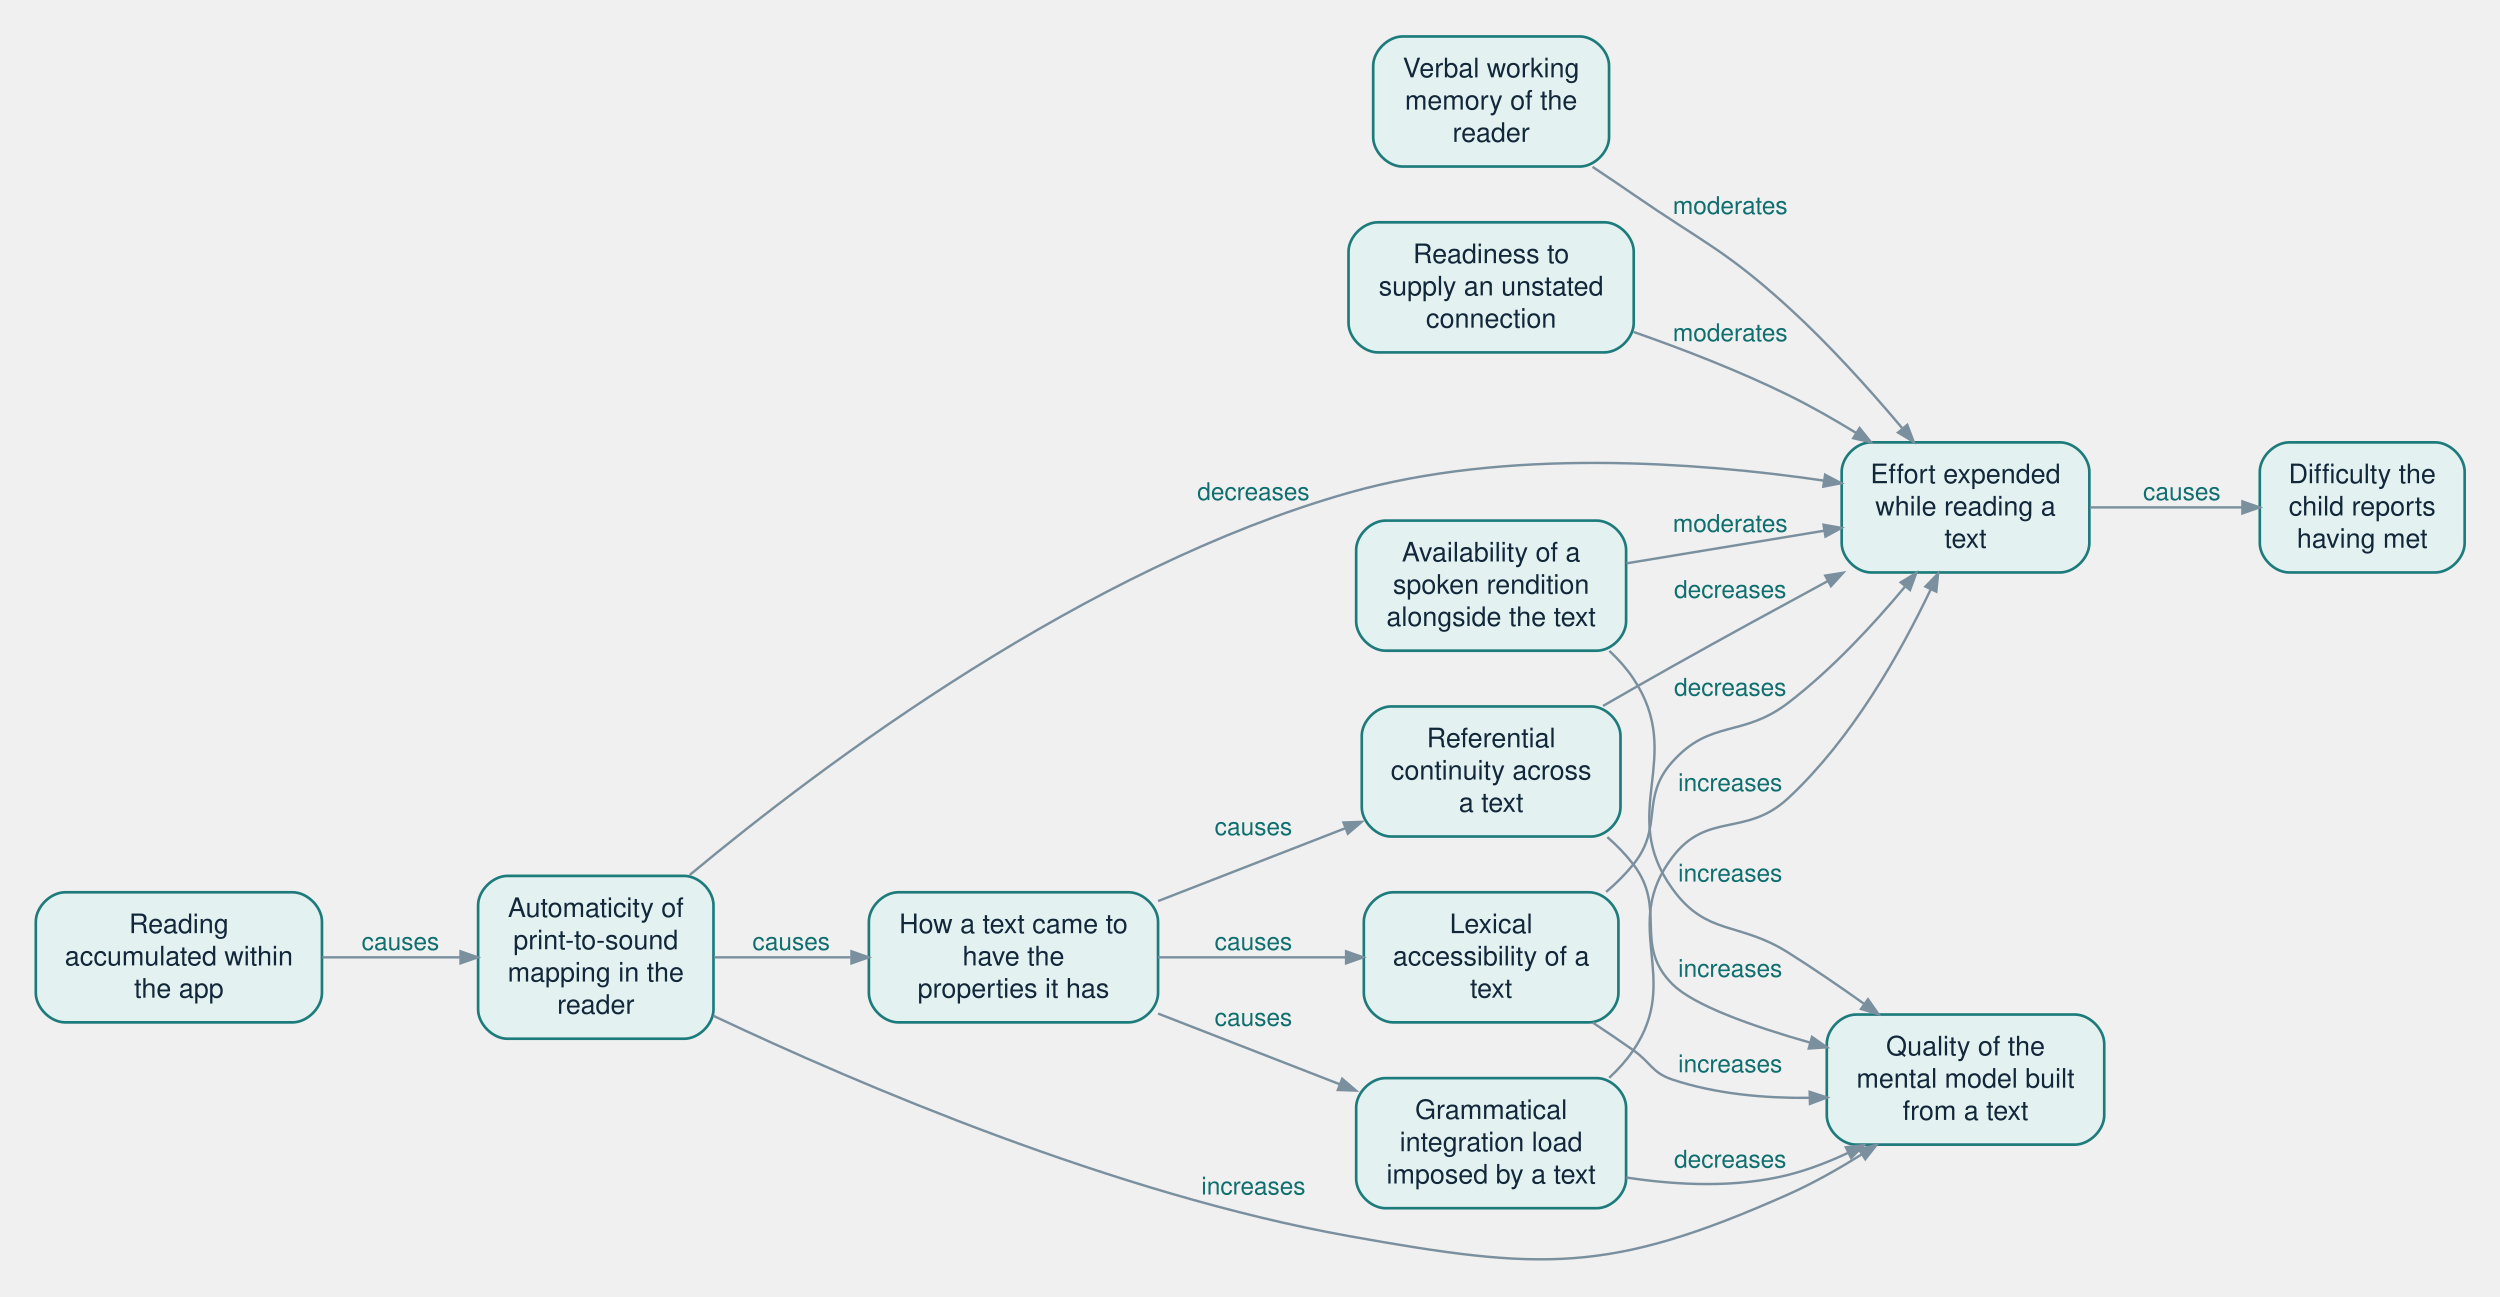
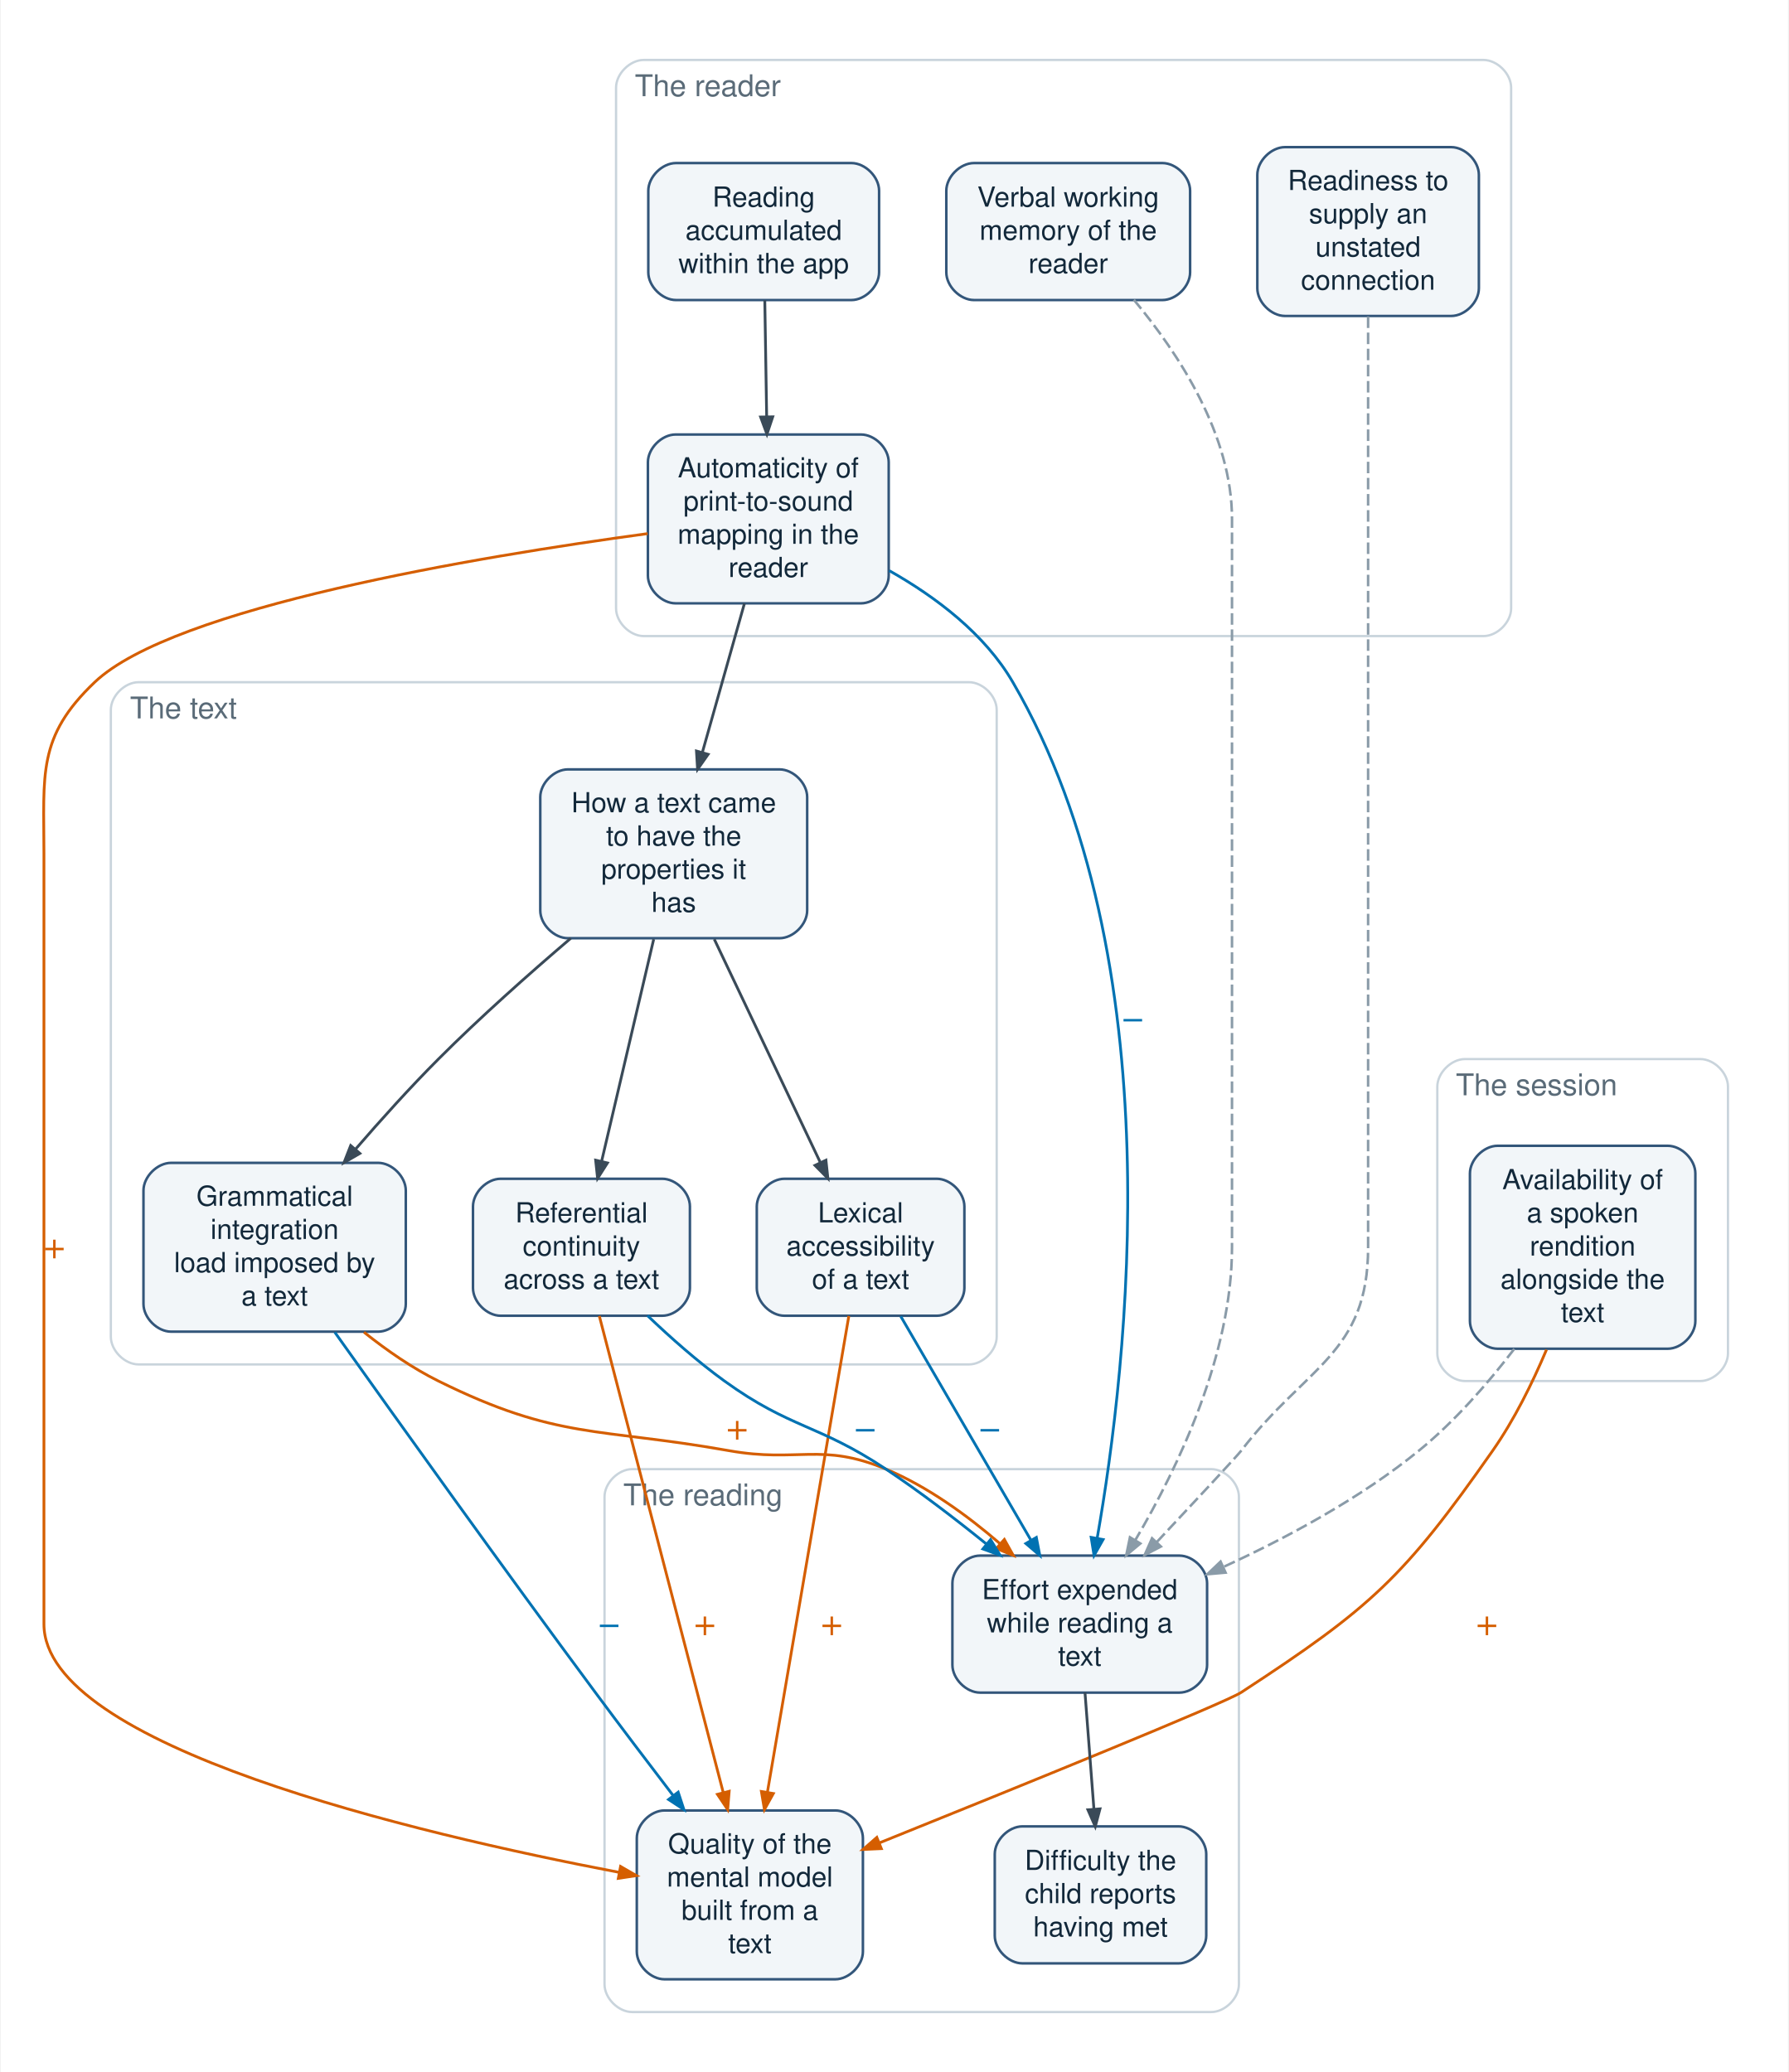
- <svg xmlns="http://www.w3.org/2000/svg" width="1022pt" height="530pt" viewBox="0.00 0.00 1022.41 529.59">
-   <g id="graph0" class="graph" transform="scale(1 1) rotate(0) translate(14.4 515.1887)">
+ <svg xmlns="http://www.w3.org/2000/svg" width="775pt" height="898pt" viewBox="0.00 0.00 774.74 898.40">
+   <g id="graph0" class="graph" transform="scale(1 1) rotate(0) translate(18 880.4)">
+     <polygon fill="#ffffff" stroke="transparent" points="-18,18 -18,-880.4 756.745,-880.4 756.745,18 -18,18" />
+     <g id="clust1" class="cluster">
+       <path fill="#ffffff" stroke="#c9d4dc" d="M260.745,-604.6C260.745,-604.6 624.745,-604.6 624.745,-604.6 630.745,-604.6 636.745,-610.6 636.745,-616.6 636.745,-616.6 636.745,-842.4 636.745,-842.4 636.745,-848.4 630.745,-854.4 624.745,-854.4 624.745,-854.4 260.745,-854.4 260.745,-854.4 254.745,-854.4 248.745,-848.4 248.745,-842.4 248.745,-842.4 248.745,-616.6 248.745,-616.6 248.745,-610.6 254.745,-604.6 260.745,-604.6" />
+       <text text-anchor="middle" x="288.53" y="-838.7" font-family="Helvetica,sans-Serif" font-size="13.00" fill="#5a6b78">The reader</text>
+     </g>
+     <g id="clust2" class="cluster">
+       <path fill="#ffffff" stroke="#c9d4dc" d="M616.745,-281.6C616.745,-281.6 718.745,-281.6 718.745,-281.6 724.745,-281.6 730.745,-287.6 730.745,-293.6 730.745,-293.6 730.745,-409.2 730.745,-409.2 730.745,-415.2 724.745,-421.2 718.745,-421.2 718.745,-421.2 616.745,-421.2 616.745,-421.2 610.745,-421.2 604.745,-415.2 604.745,-409.2 604.745,-409.2 604.745,-293.6 604.745,-293.6 604.745,-287.6 610.745,-281.6 616.745,-281.6" />
+       <text text-anchor="middle" x="647.781" y="-405.5" font-family="Helvetica,sans-Serif" font-size="13.00" fill="#5a6b78">The session</text>
+     </g>
+     <g id="clust3" class="cluster">
+       <path fill="#ffffff" stroke="#c9d4dc" d="M41.745,-288.8C41.745,-288.8 401.745,-288.8 401.745,-288.8 407.745,-288.8 413.745,-294.8 413.745,-300.8 413.745,-300.8 413.745,-572.6 413.745,-572.6 413.745,-578.6 407.745,-584.6 401.745,-584.6 401.745,-584.6 41.745,-584.6 41.745,-584.6 35.745,-584.6 29.745,-578.6 29.745,-572.6 29.745,-572.6 29.745,-300.8 29.745,-300.8 29.745,-294.8 35.745,-288.8 41.745,-288.8" />
+       <text text-anchor="middle" x="61.225" y="-568.9" font-family="Helvetica,sans-Serif" font-size="13.00" fill="#5a6b78">The text</text>
+     </g>
+     <g id="clust4" class="cluster">
+       <path fill="#ffffff" stroke="#c9d4dc" d="M255.745,-8C255.745,-8 506.745,-8 506.745,-8 512.745,-8 518.745,-14 518.745,-20 518.745,-20 518.745,-231.4 518.745,-231.4 518.745,-237.4 512.745,-243.4 506.745,-243.4 506.745,-243.4 255.745,-243.4 255.745,-243.4 249.745,-243.4 243.745,-237.4 243.745,-231.4 243.745,-231.4 243.745,-20 243.745,-20 243.745,-14 249.745,-8 255.745,-8" />
+       <text text-anchor="middle" x="286.422" y="-227.7" font-family="Helvetica,sans-Serif" font-size="13.00" fill="#5a6b78">The reading</text>
+     </g>
    <g id="node1" class="node">
-       <path fill="#e4f1f1" stroke="#1e7b7b" stroke-width="1.1" d="M635.483,-150.59C635.483,-150.59 555.351,-150.59 555.351,-150.59 549.351,-150.59 543.351,-144.59 543.351,-138.59 543.351,-138.59 543.351,-109.387 543.351,-109.387 543.351,-103.387 549.351,-97.387 555.351,-97.387 555.351,-97.387 635.483,-97.387 635.483,-97.387 641.483,-97.387 647.483,-103.387 647.483,-109.387 647.483,-109.387 647.483,-138.59 647.483,-138.59 647.483,-144.59 641.483,-150.59 635.483,-150.59" />
-       <text text-anchor="middle" x="595.417" y="-133.889" font-family="Helvetica,sans-Serif" font-size="11.00" fill="#12283a">Lexical</text>
-       <text text-anchor="middle" x="595.417" y="-120.689" font-family="Helvetica,sans-Serif" font-size="11.00" fill="#12283a">accessibility of a</text>
-       <text text-anchor="middle" x="595.417" y="-107.489" font-family="Helvetica,sans-Serif" font-size="11.00" fill="#12283a">text</text>
+       <path fill="#f2f6f9" stroke="#33567a" stroke-width="1.1" d="M350.768,-809.7C350.768,-809.7 274.722,-809.7 274.722,-809.7 268.722,-809.7 262.722,-803.7 262.722,-797.7 262.722,-797.7 262.722,-762.3 262.722,-762.3 262.722,-756.3 268.722,-750.3 274.722,-750.3 274.722,-750.3 350.768,-750.3 350.768,-750.3 356.768,-750.3 362.768,-756.3 362.768,-762.3 362.768,-762.3 362.768,-797.7 362.768,-797.7 362.768,-803.7 356.768,-809.7 350.768,-809.7" />
+       <text text-anchor="middle" x="312.745" y="-790.8" font-family="Helvetica,sans-Serif" font-size="12.00" fill="#12283a">Reading</text>
+       <text text-anchor="middle" x="312.745" y="-776.4" font-family="Helvetica,sans-Serif" font-size="12.00" fill="#12283a">accumulated</text>
+       <text text-anchor="middle" x="312.745" y="-762" font-family="Helvetica,sans-Serif" font-size="12.00" fill="#12283a">within the app</text>
+     </g>
+     <g id="node2" class="node">
+       <path fill="#f2f6f9" stroke="#33567a" stroke-width="1.1" d="M354.937,-692.001C354.937,-692.001 274.553,-692.001 274.553,-692.001 268.553,-692.001 262.553,-686.001 262.553,-680.001 262.553,-680.001 262.553,-630.799 262.553,-630.799 262.553,-624.799 268.553,-618.799 274.553,-618.799 274.553,-618.799 354.937,-618.799 354.937,-618.799 360.937,-618.799 366.937,-624.799 366.937,-630.799 366.937,-630.799 366.937,-680.001 366.937,-680.001 366.937,-686.001 360.937,-692.001 354.937,-692.001" />
+       <text text-anchor="middle" x="314.745" y="-673.4" font-family="Helvetica,sans-Serif" font-size="12.00" fill="#12283a">Automaticity of</text>
+       <text text-anchor="middle" x="314.745" y="-659" font-family="Helvetica,sans-Serif" font-size="12.00" fill="#12283a">print-to-sound</text>
+       <text text-anchor="middle" x="314.745" y="-644.6" font-family="Helvetica,sans-Serif" font-size="12.00" fill="#12283a">mapping in the</text>
+       <text text-anchor="middle" x="314.745" y="-630.2" font-family="Helvetica,sans-Serif" font-size="12.00" fill="#12283a">reader</text>
+     </g>
+     <g id="edge6" class="edge">
+       <path fill="none" stroke="#3a4a58" stroke-width="1.2" d="M313.224,-750.155C313.467,-735.046 313.766,-716.404 314.034,-699.663" />
+       <polygon fill="#3a4a58" stroke="#3a4a58" stroke-width="1.2" points="316.66,-699.666 314.156,-692.125 311.41,-699.582 316.66,-699.666" />
+     </g>
+     <g id="node6" class="node">
+       <path fill="#f2f6f9" stroke="#33567a" stroke-width="1.1" d="M319.594,-546.801C319.594,-546.801 227.896,-546.801 227.896,-546.801 221.896,-546.801 215.896,-540.801 215.896,-534.801 215.896,-534.801 215.896,-485.599 215.896,-485.599 215.896,-479.599 221.896,-473.599 227.896,-473.599 227.896,-473.599 319.594,-473.599 319.594,-473.599 325.594,-473.599 331.594,-479.599 331.594,-485.599 331.594,-485.599 331.594,-534.801 331.594,-534.801 331.594,-540.801 325.594,-546.801 319.594,-546.801" />
+       <text text-anchor="middle" x="273.745" y="-528.2" font-family="Helvetica,sans-Serif" font-size="12.00" fill="#12283a">How a text came</text>
+       <text text-anchor="middle" x="273.745" y="-513.8" font-family="Helvetica,sans-Serif" font-size="12.00" fill="#12283a">to have the</text>
+       <text text-anchor="middle" x="273.745" y="-499.4" font-family="Helvetica,sans-Serif" font-size="12.00" fill="#12283a">properties it</text>
+       <text text-anchor="middle" x="273.745" y="-485" font-family="Helvetica,sans-Serif" font-size="12.00" fill="#12283a">has</text>
+     </g>
+     <g id="edge19" class="edge">
+       <path fill="none" stroke="#3a4a58" stroke-width="1.2" d="M304.399,-618.76C298.863,-599.156 292.007,-574.872 286.182,-554.246" />
+       <polygon fill="#3a4a58" stroke="#3a4a58" stroke-width="1.2" points="288.652,-553.333 284.088,-546.828 283.6,-554.76 288.652,-553.333" />
+     </g>
+     <g id="node10" class="node">
+       <path fill="#f2f6f9" stroke="#33567a" stroke-width="1.1" d="M492.949,-205.9C492.949,-205.9 406.541,-205.9 406.541,-205.9 400.541,-205.9 394.541,-199.9 394.541,-193.9 394.541,-193.9 394.541,-158.5 394.541,-158.5 394.541,-152.5 400.541,-146.5 406.541,-146.5 406.541,-146.5 492.949,-146.5 492.949,-146.5 498.949,-146.5 504.949,-152.5 504.949,-158.5 504.949,-158.5 504.949,-193.9 504.949,-193.9 504.949,-199.9 498.949,-205.9 492.949,-205.9" />
+       <text text-anchor="middle" x="449.745" y="-187" font-family="Helvetica,sans-Serif" font-size="12.00" fill="#12283a">Effort expended</text>
+       <text text-anchor="middle" x="449.745" y="-172.6" font-family="Helvetica,sans-Serif" font-size="12.00" fill="#12283a">while reading a</text>
+       <text text-anchor="middle" x="449.745" y="-158.2" font-family="Helvetica,sans-Serif" font-size="12.00" fill="#12283a">text</text>
+     </g>
+     <g id="edge5" class="edge">
+       <path fill="none" stroke="#0072b2" stroke-width="1.2" d="M367.193,-632.963C387.417,-621.534 408.57,-605.552 420.745,-584.6 490.663,-464.279 470.602,-289.139 457.294,-213.395" />
+       <polygon fill="#0072b2" stroke="#0072b2" stroke-width="1.2" points="459.865,-212.863 455.95,-205.949 454.699,-213.796 459.865,-212.863" />
+       <text text-anchor="middle" x="472.745" y="-434" font-family="Times,serif" font-size="16.00" fill="#0072b2">−</text>
+     </g>
+     <g id="node12" class="node">
+       <path fill="#f2f6f9" stroke="#33567a" stroke-width="1.1" d="M343.755,-95.401C343.755,-95.401 269.735,-95.401 269.735,-95.401 263.735,-95.401 257.735,-89.401 257.735,-83.401 257.735,-83.401 257.735,-34.199 257.735,-34.199 257.735,-28.199 263.735,-22.199 269.735,-22.199 269.735,-22.199 343.755,-22.199 343.755,-22.199 349.755,-22.199 355.755,-28.199 355.755,-34.199 355.755,-34.199 355.755,-83.401 355.755,-83.401 355.755,-89.401 349.755,-95.401 343.755,-95.401" />
+       <text text-anchor="middle" x="306.745" y="-76.8" font-family="Helvetica,sans-Serif" font-size="12.00" fill="#12283a">Quality of the</text>
+       <text text-anchor="middle" x="306.745" y="-62.4" font-family="Helvetica,sans-Serif" font-size="12.00" fill="#12283a">mental model</text>
+       <text text-anchor="middle" x="306.745" y="-48" font-family="Helvetica,sans-Serif" font-size="12.00" fill="#12283a">built from a</text>
+       <text text-anchor="middle" x="306.745" y="-33.6" font-family="Helvetica,sans-Serif" font-size="12.00" fill="#12283a">text</text>
+     </g>
+     <g id="edge14" class="edge">
+       <path fill="none" stroke="#d55e00" stroke-width="1.2" d="M262.431,-649.026C188.025,-638.939 56.849,-617.053 22.745,-584.6 -2.235,-560.83 .745,-544.682 .745,-510.2 .745,-510.2 .745,-510.2 .745,-176.2 .745,-123.399 161.57,-85.453 250.036,-68.575" />
+       <polygon fill="#d55e00" stroke="#d55e00" stroke-width="1.2" points="250.697,-71.121 257.581,-67.153 249.724,-65.962 250.697,-71.121" />
+       <text text-anchor="middle" x="5.256" y="-334.8" font-family="Times,serif" font-size="16.00" fill="#d55e00">+</text>
+     </g>
+     <g id="node3" class="node">
+       <path fill="#f2f6f9" stroke="#33567a" stroke-width="1.1" d="M485.586,-809.7C485.586,-809.7 403.904,-809.7 403.904,-809.7 397.904,-809.7 391.904,-803.7 391.904,-797.7 391.904,-797.7 391.904,-762.3 391.904,-762.3 391.904,-756.3 397.904,-750.3 403.904,-750.3 403.904,-750.3 485.586,-750.3 485.586,-750.3 491.586,-750.3 497.586,-756.3 497.586,-762.3 497.586,-762.3 497.586,-797.7 497.586,-797.7 497.586,-803.7 491.586,-809.7 485.586,-809.7" />
+       <text text-anchor="middle" x="444.745" y="-790.8" font-family="Helvetica,sans-Serif" font-size="12.00" fill="#12283a">Verbal working</text>
+       <text text-anchor="middle" x="444.745" y="-776.4" font-family="Helvetica,sans-Serif" font-size="12.00" fill="#12283a">memory of the</text>
+       <text text-anchor="middle" x="444.745" y="-762" font-family="Helvetica,sans-Serif" font-size="12.00" fill="#12283a">reader</text>
+     </g>
+     <g id="edge7" class="edge">
+       <path fill="none" stroke="#8a9ba8" stroke-width="1.1" stroke-dasharray="5,2" d="M473.214,-750.4C492.967,-726.68 515.745,-691.501 515.745,-655.4 515.745,-655.4 515.745,-655.4 515.745,-339.6 515.745,-293.328 492.709,-244.698 473.856,-212.647" />
+       <polygon fill="#8a9ba8" stroke="#8a9ba8" stroke-width="1.1" points="476.016,-211.146 469.906,-206.066 471.515,-213.847 476.016,-211.146" />
+     </g>
+     <g id="node4" class="node">
+       <path fill="#f2f6f9" stroke="#33567a" stroke-width="1.1" d="M610.765,-816.601C610.765,-816.601 538.725,-816.601 538.725,-816.601 532.725,-816.601 526.725,-810.601 526.725,-804.601 526.725,-804.601 526.725,-755.399 526.725,-755.399 526.725,-749.399 532.725,-743.399 538.725,-743.399 538.725,-743.399 610.765,-743.399 610.765,-743.399 616.765,-743.399 622.765,-749.399 622.765,-755.399 622.765,-755.399 622.765,-804.601 622.765,-804.601 622.765,-810.601 616.765,-816.601 610.765,-816.601" />
+       <text text-anchor="middle" x="574.745" y="-798" font-family="Helvetica,sans-Serif" font-size="12.00" fill="#12283a">Readiness to</text>
+       <text text-anchor="middle" x="574.745" y="-783.6" font-family="Helvetica,sans-Serif" font-size="12.00" fill="#12283a">supply an</text>
+       <text text-anchor="middle" x="574.745" y="-769.2" font-family="Helvetica,sans-Serif" font-size="12.00" fill="#12283a">unstated</text>
+       <text text-anchor="middle" x="574.745" y="-754.8" font-family="Helvetica,sans-Serif" font-size="12.00" fill="#12283a">connection</text>
+     </g>
+     <g id="edge8" class="edge">
+       <path fill="none" stroke="#8a9ba8" stroke-width="1.1" stroke-dasharray="5,2" d="M574.745,-743.199C574.745,-718.391 574.745,-684.928 574.745,-655.4 574.745,-655.4 574.745,-655.4 574.745,-339.6 574.745,-293.403 547.835,-288.076 519.745,-251.4 518,-249.122 500.321,-230.132 483.169,-211.807" />
+       <polygon fill="#8a9ba8" stroke="#8a9ba8" stroke-width="1.1" points="484.923,-209.84 477.88,-206.161 481.091,-213.429 484.923,-209.84" />
+     </g>
+     <g id="node5" class="node">
+       <path fill="#f2f6f9" stroke="#33567a" stroke-width="1.1" d="M704.607,-383.6C704.607,-383.6 630.883,-383.6 630.883,-383.6 624.883,-383.6 618.883,-377.6 618.883,-371.6 618.883,-371.6 618.883,-307.6 618.883,-307.6 618.883,-301.6 624.883,-295.6 630.883,-295.6 630.883,-295.6 704.607,-295.6 704.607,-295.6 710.607,-295.6 716.607,-301.6 716.607,-307.6 716.607,-307.6 716.607,-371.6 716.607,-371.6 716.607,-377.6 710.607,-383.6 704.607,-383.6" />
+       <text text-anchor="middle" x="667.745" y="-364.8" font-family="Helvetica,sans-Serif" font-size="12.00" fill="#12283a">Availability of</text>
+       <text text-anchor="middle" x="667.745" y="-350.4" font-family="Helvetica,sans-Serif" font-size="12.00" fill="#12283a">a spoken</text>
+       <text text-anchor="middle" x="667.745" y="-336" font-family="Helvetica,sans-Serif" font-size="12.00" fill="#12283a">rendition</text>
+       <text text-anchor="middle" x="667.745" y="-321.6" font-family="Helvetica,sans-Serif" font-size="12.00" fill="#12283a">alongside the</text>
+       <text text-anchor="middle" x="667.745" y="-307.2" font-family="Helvetica,sans-Serif" font-size="12.00" fill="#12283a">text</text>
+     </g>
+     <g id="edge9" class="edge">
+       <path fill="none" stroke="#8a9ba8" stroke-width="1.1" stroke-dasharray="5,2" d="M638.117,-295.533C626.446,-280.301 612.146,-263.929 596.745,-251.4 571.428,-230.804 539.554,-213.653 511.964,-200.958" />
+       <polygon fill="#8a9ba8" stroke="#8a9ba8" stroke-width="1.1" points="512.964,-198.529 505.048,-197.827 510.798,-203.311 512.964,-198.529" />
+     </g>
+     <g id="edge15" class="edge">
+       <path fill="none" stroke="#d55e00" stroke-width="1.2" d="M652.077,-295.19C645.912,-280.59 638.058,-264.705 628.745,-251.4 590.208,-196.343 576.018,-183.338 519.745,-146.6 512.735,-142.024 423.771,-105.872 363.059,-81.408" />
+       <polygon fill="#d55e00" stroke="#d55e00" stroke-width="1.2" points="363.741,-78.852 355.803,-78.485 361.779,-83.722 363.741,-78.852" />
+       <text text-anchor="middle" x="626.256" y="-171.4" font-family="Times,serif" font-size="16.00" fill="#d55e00">+</text>
+     </g>
+     <g id="node7" class="node">
+       <path fill="#f2f6f9" stroke="#33567a" stroke-width="1.1" d="M387.743,-369.3C387.743,-369.3 321.747,-369.3 321.747,-369.3 315.747,-369.3 309.747,-363.3 309.747,-357.3 309.747,-357.3 309.747,-321.9 309.747,-321.9 309.747,-315.9 315.747,-309.9 321.747,-309.9 321.747,-309.9 387.743,-309.9 387.743,-309.9 393.743,-309.9 399.743,-315.9 399.743,-321.9 399.743,-321.9 399.743,-357.3 399.743,-357.3 399.743,-363.3 393.743,-369.3 387.743,-369.3" />
+       <text text-anchor="middle" x="354.745" y="-350.4" font-family="Helvetica,sans-Serif" font-size="12.00" fill="#12283a">Lexical</text>
+       <text text-anchor="middle" x="354.745" y="-336" font-family="Helvetica,sans-Serif" font-size="12.00" fill="#12283a">accessibility</text>
+       <text text-anchor="middle" x="354.745" y="-321.6" font-family="Helvetica,sans-Serif" font-size="12.00" fill="#12283a">of a text</text>
+     </g>
+     <g id="edge16" class="edge">
+       <path fill="none" stroke="#3a4a58" stroke-width="1.2" d="M291.321,-473.182C304.918,-444.544 323.656,-405.079 337.236,-376.477" />
+       <polygon fill="#3a4a58" stroke="#3a4a58" stroke-width="1.2" points="339.726,-377.353 340.571,-369.452 334.983,-375.101 339.726,-377.353" />
+     </g>
+     <g id="node8" class="node">
+       <path fill="#f2f6f9" stroke="#33567a" stroke-width="1.1" d="M145.602,-376.201C145.602,-376.201 55.888,-376.201 55.888,-376.201 49.888,-376.201 43.888,-370.201 43.888,-364.201 43.888,-364.201 43.888,-314.999 43.888,-314.999 43.888,-308.999 49.888,-302.999 55.888,-302.999 55.888,-302.999 145.602,-302.999 145.602,-302.999 151.602,-302.999 157.602,-308.999 157.602,-314.999 157.602,-314.999 157.602,-364.201 157.602,-364.201 157.602,-370.201 151.602,-376.201 145.602,-376.201" />
+       <text text-anchor="middle" x="100.745" y="-357.6" font-family="Helvetica,sans-Serif" font-size="12.00" fill="#12283a">Grammatical</text>
+       <text text-anchor="middle" x="100.745" y="-343.2" font-family="Helvetica,sans-Serif" font-size="12.00" fill="#12283a">integration</text>
+       <text text-anchor="middle" x="100.745" y="-328.8" font-family="Helvetica,sans-Serif" font-size="12.00" fill="#12283a">load imposed by</text>
+       <text text-anchor="middle" x="100.745" y="-314.4" font-family="Helvetica,sans-Serif" font-size="12.00" fill="#12283a">a text</text>
+     </g>
+     <g id="edge17" class="edge">
+       <path fill="none" stroke="#3a4a58" stroke-width="1.2" d="M229.126,-473.579C210.83,-457.979 189.763,-439.243 171.745,-421.2 159.548,-408.986 146.956,-395.022 135.825,-382.14" />
+       <polygon fill="#3a4a58" stroke="#3a4a58" stroke-width="1.2" points="137.696,-380.291 130.82,-376.308 133.712,-383.709 137.696,-380.291" />
    </g>
    <g id="node9" class="node">
-       <path fill="#e4f1f1" stroke="#1e7b7b" stroke-width="1.1" d="M828.07,-334.59C828.07,-334.59 750.78,-334.59 750.78,-334.59 744.78,-334.59 738.78,-328.59 738.78,-322.59 738.78,-322.59 738.78,-293.387 738.78,-293.387 738.78,-287.387 744.78,-281.387 750.78,-281.387 750.78,-281.387 828.07,-281.387 828.07,-281.387 834.07,-281.387 840.07,-287.387 840.07,-293.387 840.07,-293.387 840.07,-322.59 840.07,-322.59 840.07,-328.59 834.07,-334.59 828.07,-334.59" />
-       <text text-anchor="middle" x="789.425" y="-317.889" font-family="Helvetica,sans-Serif" font-size="11.00" fill="#12283a">Effort expended</text>
-       <text text-anchor="middle" x="789.425" y="-304.689" font-family="Helvetica,sans-Serif" font-size="11.00" fill="#12283a">while reading a</text>
-       <text text-anchor="middle" x="789.425" y="-291.489" font-family="Helvetica,sans-Serif" font-size="11.00" fill="#12283a">text</text>
+       <path fill="#f2f6f9" stroke="#33567a" stroke-width="1.1" d="M268.762,-369.3C268.762,-369.3 198.728,-369.3 198.728,-369.3 192.728,-369.3 186.728,-363.3 186.728,-357.3 186.728,-357.3 186.728,-321.9 186.728,-321.9 186.728,-315.9 192.728,-309.9 198.728,-309.9 198.728,-309.9 268.762,-309.9 268.762,-309.9 274.762,-309.9 280.762,-315.9 280.762,-321.9 280.762,-321.9 280.762,-357.3 280.762,-357.3 280.762,-363.3 274.762,-369.3 268.762,-369.3" />
+       <text text-anchor="middle" x="233.745" y="-350.4" font-family="Helvetica,sans-Serif" font-size="12.00" fill="#12283a">Referential</text>
+       <text text-anchor="middle" x="233.745" y="-336" font-family="Helvetica,sans-Serif" font-size="12.00" fill="#12283a">continuity</text>
+       <text text-anchor="middle" x="233.745" y="-321.6" font-family="Helvetica,sans-Serif" font-size="12.00" fill="#12283a">across a text</text>
    </g>
-     <g id="edge1" class="edge">
-       <path fill="none" stroke="#7b909f" d="M642.448,-150.744C646.522,-154.195 650.323,-157.95 653.576,-161.989 666.105,-177.546 656.221,-189.135 669.576,-203.989 685.319,-221.499 698.09,-213.702 716.808,-227.989 734.603,-241.571 751.588,-259.876 764.651,-275.548" />
-       <polygon fill="#7b909f" stroke="#7b909f" points="762.946,-277.333 769.281,-281.19 766.734,-274.224 762.946,-277.333" />
-       <text text-anchor="middle" x="693.192" y="-230.989" font-family="Helvetica,sans-Serif" font-size="10.00" fill="#0f6e6e">decreases</text>
+     <g id="edge18" class="edge">
+       <path fill="none" stroke="#3a4a58" stroke-width="1.2" d="M265.066,-473.182C258.379,-444.665 249.176,-405.413 242.477,-376.841" />
+       <polygon fill="#3a4a58" stroke="#3a4a58" stroke-width="1.2" points="245.012,-376.155 240.744,-369.452 239.901,-377.353 245.012,-376.155" />
    </g>
-     <g id="node12" class="node">
-       <path fill="#e4f1f1" stroke="#1e7b7b" stroke-width="1.1" d="M834.159,-100.59C834.159,-100.59 744.691,-100.59 744.691,-100.59 738.691,-100.59 732.691,-94.59 732.691,-88.59 732.691,-88.59 732.691,-59.387 732.691,-59.387 732.691,-53.387 738.691,-47.387 744.691,-47.387 744.691,-47.387 834.159,-47.387 834.159,-47.387 840.159,-47.387 846.159,-53.387 846.159,-59.387 846.159,-59.387 846.159,-88.59 846.159,-88.59 846.159,-94.59 840.159,-100.59 834.159,-100.59" />
-       <text text-anchor="middle" x="789.425" y="-83.889" font-family="Helvetica,sans-Serif" font-size="11.00" fill="#12283a">Quality of the</text>
-       <text text-anchor="middle" x="789.425" y="-70.689" font-family="Helvetica,sans-Serif" font-size="11.00" fill="#12283a">mental model built</text>
-       <text text-anchor="middle" x="789.425" y="-57.489" font-family="Helvetica,sans-Serif" font-size="11.00" fill="#12283a">from a text</text>
+     <g id="edge2" class="edge">
+       <path fill="none" stroke="#0072b2" stroke-width="1.2" d="M372.17,-309.63C388.038,-282.336 411.515,-241.955 428.483,-212.771" />
+       <polygon fill="#0072b2" stroke="#0072b2" stroke-width="1.2" points="430.931,-213.783 432.431,-205.98 426.392,-211.144 430.931,-213.783" />
+       <text text-anchor="middle" x="410.745" y="-256.2" font-family="Times,serif" font-size="16.00" fill="#0072b2">−</text>
+     </g>
+     <g id="edge11" class="edge">
+       <path fill="none" stroke="#d55e00" stroke-width="1.2" d="M349.654,-309.815C341.202,-260.375 324.232,-161.099 314.354,-103.315" />
+       <polygon fill="#d55e00" stroke="#d55e00" stroke-width="1.2" points="316.919,-102.741 313.068,-95.79 311.745,-103.626 316.919,-102.741" />
+       <text text-anchor="middle" x="342.256" y="-171.4" font-family="Times,serif" font-size="16.00" fill="#d55e00">+</text>
+     </g>
+     <g id="edge3" class="edge">
+       <path fill="none" stroke="#d55e00" stroke-width="1.2" d="M139.477,-302.769C149.405,-294.844 160.479,-287.184 171.745,-281.6 223.333,-256.033 241.037,-261.491 297.723,-251.4 327.692,-246.065 337.659,-255.139 365.745,-243.4 383.687,-235.901 400.93,-223.385 415.075,-211.173" />
+       <polygon fill="#d55e00" stroke="#d55e00" stroke-width="1.2" points="417.069,-212.914 420.94,-205.974 413.586,-208.985 417.069,-212.914" />
+       <text text-anchor="middle" x="301.256" y="-256.2" font-family="Times,serif" font-size="16.00" fill="#d55e00">+</text>
+     </g>
+     <g id="edge12" class="edge">
+       <path fill="none" stroke="#0072b2" stroke-width="1.2" d="M126.834,-302.74C154.546,-263.738 199.781,-200.501 239.745,-146.6 250.637,-131.91 262.712,-115.979 273.578,-101.771" />
+       <polygon fill="#0072b2" stroke="#0072b2" stroke-width="1.2" points="275.678,-103.346 278.154,-95.796 271.51,-100.154 275.678,-103.346" />
+       <text text-anchor="middle" x="245.745" y="-171.4" font-family="Times,serif" font-size="16.00" fill="#0072b2">−</text>
+     </g>
+     <g id="edge4" class="edge">
+       <path fill="none" stroke="#0072b2" stroke-width="1.2" d="M262.376,-309.963C272.449,-300.33 284.157,-289.975 295.745,-281.6 324.47,-260.84 336.238,-263.034 365.745,-243.4 380.442,-233.62 395.737,-221.901 409.186,-211.008" />
+       <polygon fill="#0072b2" stroke="#0072b2" stroke-width="1.2" points="411.08,-212.85 415.226,-206.071 407.758,-208.785 411.08,-212.85" />
+       <text text-anchor="middle" x="356.745" y="-256.2" font-family="Times,serif" font-size="16.00" fill="#0072b2">−</text>
+     </g>
+     <g id="edge13" class="edge">
+       <path fill="none" stroke="#d55e00" stroke-width="1.2" d="M241.488,-309.815C254.341,-260.375 280.15,-161.099 295.173,-103.315" />
+       <polygon fill="#d55e00" stroke="#d55e00" stroke-width="1.2" points="297.782,-103.71 297.128,-95.79 292.701,-102.389 297.782,-103.71" />
+       <text text-anchor="middle" x="287.256" y="-171.4" font-family="Times,serif" font-size="16.00" fill="#d55e00">+</text>
+     </g>
+     <g id="node11" class="node">
+       <path fill="#f2f6f9" stroke="#33567a" stroke-width="1.1" d="M492.584,-88.5C492.584,-88.5 424.906,-88.5 424.906,-88.5 418.906,-88.5 412.906,-82.5 412.906,-76.5 412.906,-76.5 412.906,-41.1 412.906,-41.1 412.906,-35.1 418.906,-29.1 424.906,-29.1 424.906,-29.1 492.584,-29.1 492.584,-29.1 498.584,-29.1 504.584,-35.1 504.584,-41.1 504.584,-41.1 504.584,-76.5 504.584,-76.5 504.584,-82.5 498.584,-88.5 492.584,-88.5" />
+       <text text-anchor="middle" x="458.745" y="-69.6" font-family="Helvetica,sans-Serif" font-size="12.00" fill="#12283a">Difficulty the</text>
+       <text text-anchor="middle" x="458.745" y="-55.2" font-family="Helvetica,sans-Serif" font-size="12.00" fill="#12283a">child reports</text>
+       <text text-anchor="middle" x="458.745" y="-40.8" font-family="Helvetica,sans-Serif" font-size="12.00" fill="#12283a">having met</text>
    </g>
    <g id="edge10" class="edge">
-       <path fill="none" stroke="#7b909f" d="M636.941,-97.328C642.57,-93.577 648.242,-89.726 653.576,-85.989 660.856,-80.888 661.143,-76.8 669.576,-73.989 687.176,-68.122 707.055,-66.342 725.491,-66.513" />
-       <polygon fill="#7b909f" stroke="#7b909f" points="725.693,-68.969 732.747,-66.68 725.805,-64.07 725.693,-68.969" />
-       <text text-anchor="middle" x="693.192" y="-76.989" font-family="Helvetica,sans-Serif" font-size="10.00" fill="#0f6e6e">increases</text>
-     </g>
-     <g id="node2" class="node">
-       <path fill="#e4f1f1" stroke="#1e7b7b" stroke-width="1.1" d="M638.609,-74.59C638.609,-74.59 552.225,-74.59 552.225,-74.59 546.225,-74.59 540.225,-68.59 540.225,-62.59 540.225,-62.59 540.225,-33.387 540.225,-33.387 540.225,-27.387 546.225,-21.387 552.225,-21.387 552.225,-21.387 638.609,-21.387 638.609,-21.387 644.609,-21.387 650.609,-27.387 650.609,-33.387 650.609,-33.387 650.609,-62.59 650.609,-62.59 650.609,-68.59 644.609,-74.59 638.609,-74.59" />
-       <text text-anchor="middle" x="595.417" y="-57.889" font-family="Helvetica,sans-Serif" font-size="11.00" fill="#12283a">Grammatical</text>
-       <text text-anchor="middle" x="595.417" y="-44.689" font-family="Helvetica,sans-Serif" font-size="11.00" fill="#12283a">integration load</text>
-       <text text-anchor="middle" x="595.417" y="-31.489" font-family="Helvetica,sans-Serif" font-size="11.00" fill="#12283a">imposed by a text</text>
-     </g>
-     <g id="edge2" class="edge">
-       <path fill="none" stroke="#7b909f" d="M643.705,-74.717C647.422,-78.14 650.8,-81.896 653.576,-85.989 673.683,-115.638 647.889,-136.475 669.576,-164.989 683.831,-183.73 699.523,-172.999 716.808,-188.989 742.849,-213.08 762.876,-248.596 775.239,-274.555" />
-       <polygon fill="#7b909f" stroke="#7b909f" points="773.036,-275.629 778.216,-280.937 777.476,-273.557 773.036,-275.629" />
-       <text text-anchor="middle" x="693.192" y="-191.989" font-family="Helvetica,sans-Serif" font-size="10.00" fill="#0f6e6e">increases</text>
-     </g>
-     <g id="edge11" class="edge">
-       <path fill="none" stroke="#7b909f" d="M650.678,-33.948C671.619,-30.738 695.534,-29.637 716.808,-34.989 725.048,-37.061 733.372,-40.271 741.298,-43.978" />
-       <polygon fill="#7b909f" stroke="#7b909f" points="740.488,-46.309 747.851,-47.194 742.647,-41.911 740.488,-46.309" />
-       <text text-anchor="middle" x="693.192" y="-37.989" font-family="Helvetica,sans-Serif" font-size="10.00" fill="#0f6e6e">decreases</text>
-     </g>
-     <g id="node3" class="node">
-       <path fill="#e4f1f1" stroke="#1e7b7b" stroke-width="1.1" d="M636.321,-226.59C636.321,-226.59 554.513,-226.59 554.513,-226.59 548.513,-226.59 542.513,-220.59 542.513,-214.59 542.513,-214.59 542.513,-185.387 542.513,-185.387 542.513,-179.387 548.513,-173.387 554.513,-173.387 554.513,-173.387 636.321,-173.387 636.321,-173.387 642.321,-173.387 648.321,-179.387 648.321,-185.387 648.321,-185.387 648.321,-214.59 648.321,-214.59 648.321,-220.59 642.321,-226.59 636.321,-226.59" />
-       <text text-anchor="middle" x="595.417" y="-209.889" font-family="Helvetica,sans-Serif" font-size="11.00" fill="#12283a">Referential</text>
-       <text text-anchor="middle" x="595.417" y="-196.689" font-family="Helvetica,sans-Serif" font-size="11.00" fill="#12283a">continuity across</text>
-       <text text-anchor="middle" x="595.417" y="-183.489" font-family="Helvetica,sans-Serif" font-size="11.00" fill="#12283a">a text</text>
-     </g>
-     <g id="edge3" class="edge">
-       <path fill="none" stroke="#7b909f" d="M641.189,-226.802C650.552,-232.21 660.36,-237.819 669.576,-242.989 690.249,-254.585 713.088,-267.055 733.234,-277.941" />
-       <polygon fill="#7b909f" stroke="#7b909f" points="732.071,-280.097 739.395,-281.266 734.398,-275.785 732.071,-280.097" />
-       <text text-anchor="middle" x="693.192" y="-270.989" font-family="Helvetica,sans-Serif" font-size="10.00" fill="#0f6e6e">decreases</text>
-     </g>
-     <g id="edge12" class="edge">
-       <path fill="none" stroke="#7b909f" d="M642.934,-173.151C646.859,-169.734 650.495,-166.01 653.576,-161.989 667.51,-143.804 653.368,-129.18 669.576,-112.989 678.172,-104.401 701.865,-95.925 725.939,-89.079" />
-       <polygon fill="#7b909f" stroke="#7b909f" points="726.639,-91.428 732.727,-87.193 725.327,-86.707 726.639,-91.428" />
-       <text text-anchor="middle" x="693.192" y="-115.989" font-family="Helvetica,sans-Serif" font-size="10.00" fill="#0f6e6e">increases</text>
-     </g>
-     <g id="node4" class="node">
-       <path fill="#e4f1f1" stroke="#1e7b7b" stroke-width="1.1" d="M265.393,-157.289C265.393,-157.289 193.125,-157.289 193.125,-157.289 187.125,-157.289 181.125,-151.289 181.125,-145.289 181.125,-145.289 181.125,-102.688 181.125,-102.688 181.125,-96.688 187.125,-90.688 193.125,-90.688 193.125,-90.688 265.393,-90.688 265.393,-90.688 271.393,-90.688 277.393,-96.688 277.393,-102.688 277.393,-102.688 277.393,-145.289 277.393,-145.289 277.393,-151.289 271.393,-157.289 265.393,-157.289" />
-       <text text-anchor="middle" x="229.259" y="-140.489" font-family="Helvetica,sans-Serif" font-size="11.00" fill="#12283a">Automaticity of</text>
-       <text text-anchor="middle" x="229.259" y="-127.289" font-family="Helvetica,sans-Serif" font-size="11.00" fill="#12283a">print-to-sound</text>
-       <text text-anchor="middle" x="229.259" y="-114.089" font-family="Helvetica,sans-Serif" font-size="11.00" fill="#12283a">mapping in the</text>
-       <text text-anchor="middle" x="229.259" y="-100.889" font-family="Helvetica,sans-Serif" font-size="11.00" fill="#12283a">reader</text>
-     </g>
-     <g id="edge4" class="edge">
-       <path fill="none" stroke="#7b909f" d="M267.65,-157.657C322.791,-203.536 429.669,-283.473 537.258,-313.989 601.839,-332.306 679.493,-326.535 731.409,-318.957" />
-       <polygon fill="#7b909f" stroke="#7b909f" points="732.004,-321.345 738.56,-317.877 731.273,-316.5 732.004,-321.345" />
-       <text text-anchor="middle" x="498.196" y="-310.989" font-family="Helvetica,sans-Serif" font-size="10.00" fill="#0f6e6e">decreases</text>
-     </g>
-     <g id="node11" class="node">
-       <path fill="#e4f1f1" stroke="#1e7b7b" stroke-width="1.1" d="M447.2,-150.59C447.2,-150.59 352.937,-150.59 352.937,-150.59 346.937,-150.59 340.937,-144.59 340.937,-138.59 340.937,-138.59 340.937,-109.387 340.937,-109.387 340.937,-103.387 346.937,-97.387 352.937,-97.387 352.937,-97.387 447.2,-97.387 447.2,-97.387 453.2,-97.387 459.2,-103.387 459.2,-109.387 459.2,-109.387 459.2,-138.59 459.2,-138.59 459.2,-144.59 453.2,-150.59 447.2,-150.59" />
-       <text text-anchor="middle" x="400.069" y="-133.889" font-family="Helvetica,sans-Serif" font-size="11.00" fill="#12283a">How a text came to</text>
-       <text text-anchor="middle" x="400.069" y="-120.689" font-family="Helvetica,sans-Serif" font-size="11.00" fill="#12283a">have the</text>
-       <text text-anchor="middle" x="400.069" y="-107.489" font-family="Helvetica,sans-Serif" font-size="11.00" fill="#12283a">properties it has</text>
-     </g>
-     <g id="edge18" class="edge">
-       <path fill="none" stroke="#7b909f" d="M277.75,-123.989C295.077,-123.989 314.914,-123.989 333.5,-123.989" />
-       <polygon fill="#7b909f" stroke="#7b909f" points="333.826,-126.439 340.826,-123.989 333.826,-121.539 333.826,-126.439" />
-       <text text-anchor="middle" x="309.164" y="-126.989" font-family="Helvetica,sans-Serif" font-size="10.00" fill="#0f6e6e">causes</text>
-     </g>
-     <g id="edge13" class="edge">
-       <path fill="none" stroke="#7b909f" d="M277.356,-100.07C336.718,-72.006 441.567,-27.13 537.258,-9.989 616.159,4.145 643.57,5.589 716.808,-26.989 727.034,-31.538 737.461,-37.422 747.105,-43.478" />
-       <polygon fill="#7b909f" stroke="#7b909f" points="745.785,-45.542 753,-47.26 748.432,-41.418 745.785,-45.542" />
-       <text text-anchor="middle" x="498.196" y="-26.989" font-family="Helvetica,sans-Serif" font-size="10.00" fill="#0f6e6e">increases</text>
-     </g>
-     <g id="node5" class="node">
-       <path fill="#e4f1f1" stroke="#1e7b7b" stroke-width="1.1" d="M631.646,-500.59C631.646,-500.59 559.188,-500.59 559.188,-500.59 553.188,-500.59 547.188,-494.59 547.188,-488.59 547.188,-488.59 547.188,-459.387 547.188,-459.387 547.188,-453.387 553.188,-447.387 559.188,-447.387 559.188,-447.387 631.646,-447.387 631.646,-447.387 637.646,-447.387 643.646,-453.387 643.646,-459.387 643.646,-459.387 643.646,-488.59 643.646,-488.59 643.646,-494.59 637.646,-500.59 631.646,-500.59" />
-       <text text-anchor="middle" x="595.417" y="-483.889" font-family="Helvetica,sans-Serif" font-size="11.00" fill="#12283a">Verbal working</text>
-       <text text-anchor="middle" x="595.417" y="-470.689" font-family="Helvetica,sans-Serif" font-size="11.00" fill="#12283a">memory of the</text>
-       <text text-anchor="middle" x="595.417" y="-457.489" font-family="Helvetica,sans-Serif" font-size="11.00" fill="#12283a">reader</text>
-     </g>
-     <g id="edge6" class="edge">
-       <path fill="none" stroke="#7b909f" d="M636.89,-447.255C642.527,-443.516 648.215,-439.687 653.576,-435.989 682.183,-416.256 691.085,-413.357 716.808,-389.989 733.48,-374.842 750.271,-356.157 763.501,-340.45" />
-       <polygon fill="#7b909f" stroke="#7b909f" points="765.604,-341.754 768.207,-334.81 761.841,-338.615 765.604,-341.754" />
-       <text text-anchor="middle" x="693.192" y="-427.989" font-family="Helvetica,sans-Serif" font-size="10.00" fill="#0f6e6e">moderates</text>
-     </g>
-     <g id="node6" class="node">
-       <path fill="#e4f1f1" stroke="#1e7b7b" stroke-width="1.1" d="M641.735,-424.59C641.735,-424.59 549.099,-424.59 549.099,-424.59 543.099,-424.59 537.099,-418.59 537.099,-412.59 537.099,-412.59 537.099,-383.387 537.099,-383.387 537.099,-377.387 543.099,-371.387 549.099,-371.387 549.099,-371.387 641.735,-371.387 641.735,-371.387 647.735,-371.387 653.735,-377.387 653.735,-383.387 653.735,-383.387 653.735,-412.59 653.735,-412.59 653.735,-418.59 647.735,-424.59 641.735,-424.59" />
-       <text text-anchor="middle" x="595.417" y="-407.889" font-family="Helvetica,sans-Serif" font-size="11.00" fill="#12283a">Readiness to</text>
-       <text text-anchor="middle" x="595.417" y="-394.689" font-family="Helvetica,sans-Serif" font-size="11.00" fill="#12283a">supply an unstated</text>
-       <text text-anchor="middle" x="595.417" y="-381.489" font-family="Helvetica,sans-Serif" font-size="11.00" fill="#12283a">connection</text>
-     </g>
-     <g id="edge7" class="edge">
-       <path fill="none" stroke="#7b909f" d="M653.599,-379.779C673.988,-372.649 696.784,-363.815 716.808,-353.989 726.061,-349.448 735.606,-344.01 744.613,-338.488" />
-       <polygon fill="#7b909f" stroke="#7b909f" points="746.107,-340.444 750.752,-334.662 743.515,-336.285 746.107,-340.444" />
-       <text text-anchor="middle" x="693.192" y="-375.989" font-family="Helvetica,sans-Serif" font-size="10.00" fill="#0f6e6e">moderates</text>
-     </g>
-     <g id="node7" class="node">
-       <path fill="#e4f1f1" stroke="#1e7b7b" stroke-width="1.1" d="M638.618,-302.59C638.618,-302.59 552.217,-302.59 552.217,-302.59 546.217,-302.59 540.217,-296.59 540.217,-290.59 540.217,-290.59 540.217,-261.387 540.217,-261.387 540.217,-255.387 546.217,-249.387 552.217,-249.387 552.217,-249.387 638.618,-249.387 638.618,-249.387 644.618,-249.387 650.618,-255.387 650.618,-261.387 650.618,-261.387 650.618,-290.59 650.618,-290.59 650.618,-296.59 644.618,-302.59 638.618,-302.59" />
-       <text text-anchor="middle" x="595.417" y="-285.889" font-family="Helvetica,sans-Serif" font-size="11.00" fill="#12283a">Availability of a</text>
-       <text text-anchor="middle" x="595.417" y="-272.689" font-family="Helvetica,sans-Serif" font-size="11.00" fill="#12283a">spoken rendition</text>
-       <text text-anchor="middle" x="595.417" y="-259.489" font-family="Helvetica,sans-Serif" font-size="11.00" fill="#12283a">alongside the text</text>
-     </g>
-     <g id="edge8" class="edge">
-       <path fill="none" stroke="#7b909f" d="M650.752,-285.116C676.039,-289.287 705.989,-294.227 731.573,-298.447" />
-       <polygon fill="#7b909f" stroke="#7b909f" points="731.361,-300.894 738.666,-299.616 732.158,-296.06 731.361,-300.894" />
-       <text text-anchor="middle" x="693.192" y="-297.989" font-family="Helvetica,sans-Serif" font-size="10.00" fill="#0f6e6e">moderates</text>
-     </g>
-     <g id="edge14" class="edge">
-       <path fill="none" stroke="#7b909f" d="M643.774,-249.307C647.477,-245.875 650.833,-242.103 653.576,-237.989 675.141,-205.64 646.804,-183.5 669.576,-151.989 683.611,-132.567 696.535,-138.764 716.808,-125.989 727.116,-119.493 737.938,-112.085 747.987,-104.938" />
-       <polygon fill="#7b909f" stroke="#7b909f" points="749.542,-106.838 753.804,-100.769 746.687,-102.855 749.542,-106.838" />
-       <text text-anchor="middle" x="693.192" y="-154.989" font-family="Helvetica,sans-Serif" font-size="10.00" fill="#0f6e6e">increases</text>
-     </g>
-     <g id="node8" class="node">
-       <path fill="#e4f1f1" stroke="#1e7b7b" stroke-width="1.1" d="M105.274,-150.59C105.274,-150.59 12.241,-150.59 12.241,-150.59 6.241,-150.59 .241,-144.59 .241,-138.59 .241,-138.59 .241,-109.387 .241,-109.387 .241,-103.387 6.241,-97.387 12.241,-97.387 12.241,-97.387 105.274,-97.387 105.274,-97.387 111.274,-97.387 117.274,-103.387 117.274,-109.387 117.274,-109.387 117.274,-138.59 117.274,-138.59 117.274,-144.59 111.274,-150.59 105.274,-150.59" />
-       <text text-anchor="middle" x="58.758" y="-133.889" font-family="Helvetica,sans-Serif" font-size="11.00" fill="#12283a">Reading</text>
-       <text text-anchor="middle" x="58.758" y="-120.689" font-family="Helvetica,sans-Serif" font-size="11.00" fill="#12283a">accumulated within</text>
-       <text text-anchor="middle" x="58.758" y="-107.489" font-family="Helvetica,sans-Serif" font-size="11.00" fill="#12283a">the app</text>
-     </g>
-     <g id="edge5" class="edge">
-       <path fill="none" stroke="#7b909f" d="M117.435,-123.989C135.718,-123.989 155.814,-123.989 173.865,-123.989" />
-       <polygon fill="#7b909f" stroke="#7b909f" points="173.936,-126.439 180.936,-123.989 173.936,-121.539 173.936,-126.439" />
-       <text text-anchor="middle" x="149.354" y="-126.989" font-family="Helvetica,sans-Serif" font-size="10.00" fill="#0f6e6e">causes</text>
-     </g>
-     <g id="node10" class="node">
-       <path fill="#e4f1f1" stroke="#1e7b7b" stroke-width="1.1" d="M981.56,-334.59C981.56,-334.59 921.772,-334.59 921.772,-334.59 915.772,-334.59 909.772,-328.59 909.772,-322.59 909.772,-322.59 909.772,-293.387 909.772,-293.387 909.772,-287.387 915.772,-281.387 921.772,-281.387 921.772,-281.387 981.56,-281.387 981.56,-281.387 987.56,-281.387 993.56,-287.387 993.56,-293.387 993.56,-293.387 993.56,-322.59 993.56,-322.59 993.56,-328.59 987.56,-334.59 981.56,-334.59" />
-       <text text-anchor="middle" x="951.666" y="-317.889" font-family="Helvetica,sans-Serif" font-size="11.00" fill="#12283a">Difficulty the</text>
-       <text text-anchor="middle" x="951.666" y="-304.689" font-family="Helvetica,sans-Serif" font-size="11.00" fill="#12283a">child reports</text>
-       <text text-anchor="middle" x="951.666" y="-291.489" font-family="Helvetica,sans-Serif" font-size="11.00" fill="#12283a">having met</text>
-     </g>
-     <g id="edge9" class="edge">
-       <path fill="none" stroke="#7b909f" d="M840.314,-307.989C860.178,-307.989 882.864,-307.989 902.553,-307.989" />
-       <polygon fill="#7b909f" stroke="#7b909f" points="902.661,-310.439 909.661,-307.989 902.661,-305.539 902.661,-310.439" />
-       <text text-anchor="middle" x="877.881" y="-310.989" font-family="Helvetica,sans-Serif" font-size="10.00" fill="#0f6e6e">causes</text>
-     </g>
-     <g id="edge15" class="edge">
-       <path fill="none" stroke="#7b909f" d="M459.21,-123.989C483.535,-123.989 511.658,-123.989 536.011,-123.989" />
-       <polygon fill="#7b909f" stroke="#7b909f" points="536.106,-126.439 543.106,-123.989 536.105,-121.539 536.106,-126.439" />
-       <text text-anchor="middle" x="498.196" y="-126.989" font-family="Helvetica,sans-Serif" font-size="10.00" fill="#0f6e6e">causes</text>
-     </g>
-     <g id="edge16" class="edge">
-       <path fill="none" stroke="#7b909f" d="M459.21,-100.98C482.716,-91.835 509.768,-81.311 533.538,-72.063" />
-       <polygon fill="#7b909f" stroke="#7b909f" points="534.514,-74.312 540.149,-69.491 532.737,-69.746 534.514,-74.312" />
-       <text text-anchor="middle" x="498.196" y="-95.989" font-family="Helvetica,sans-Serif" font-size="10.00" fill="#0f6e6e">causes</text>
-     </g>
-     <g id="edge17" class="edge">
-       <path fill="none" stroke="#7b909f" d="M459.21,-146.998C483.434,-156.422 511.425,-167.312 535.708,-176.759" />
-       <polygon fill="#7b909f" stroke="#7b909f" points="535.04,-179.128 542.452,-179.383 536.817,-174.561 535.04,-179.128" />
-       <text text-anchor="middle" x="498.196" y="-173.989" font-family="Helvetica,sans-Serif" font-size="10.00" fill="#0f6e6e">causes</text>
+       <path fill="none" stroke="#3a4a58" stroke-width="1.2" d="M452.016,-146.575C453.188,-131.281 454.631,-112.463 455.879,-96.179" />
+       <polygon fill="#3a4a58" stroke="#3a4a58" stroke-width="1.2" points="458.519,-96.094 456.475,-88.415 453.284,-95.693 458.519,-96.094" />
    </g>
  </g>
</svg>
